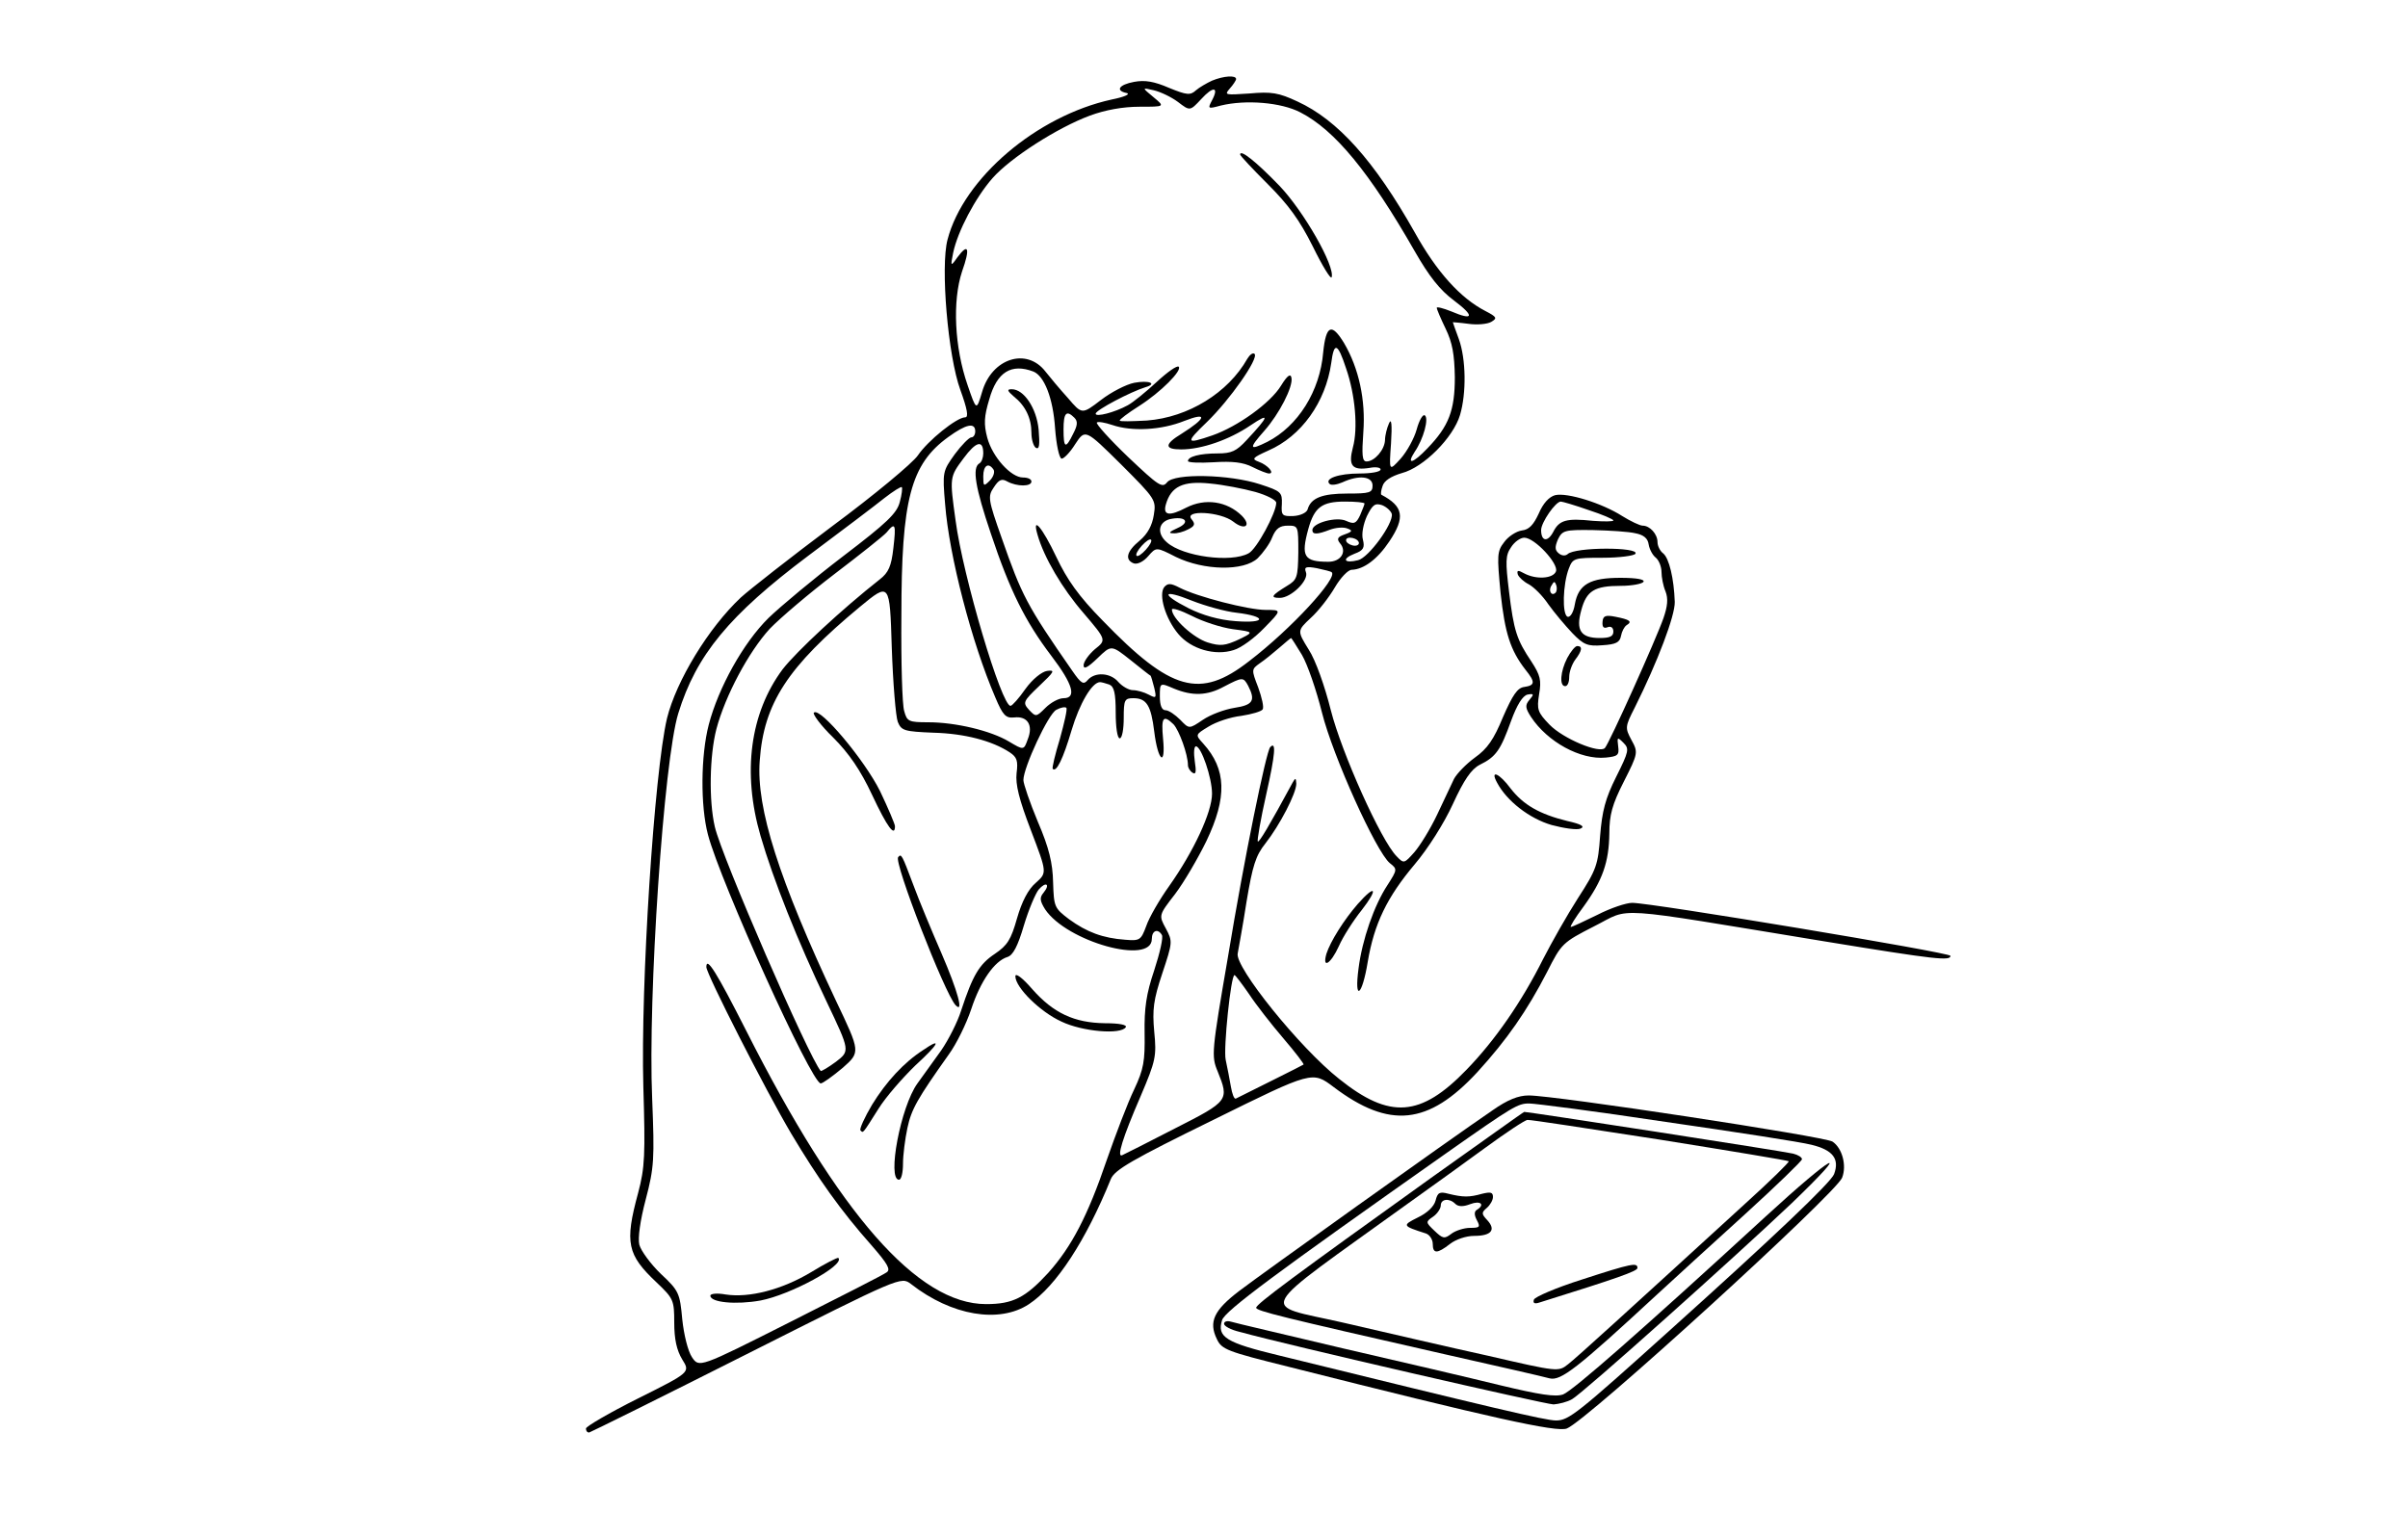
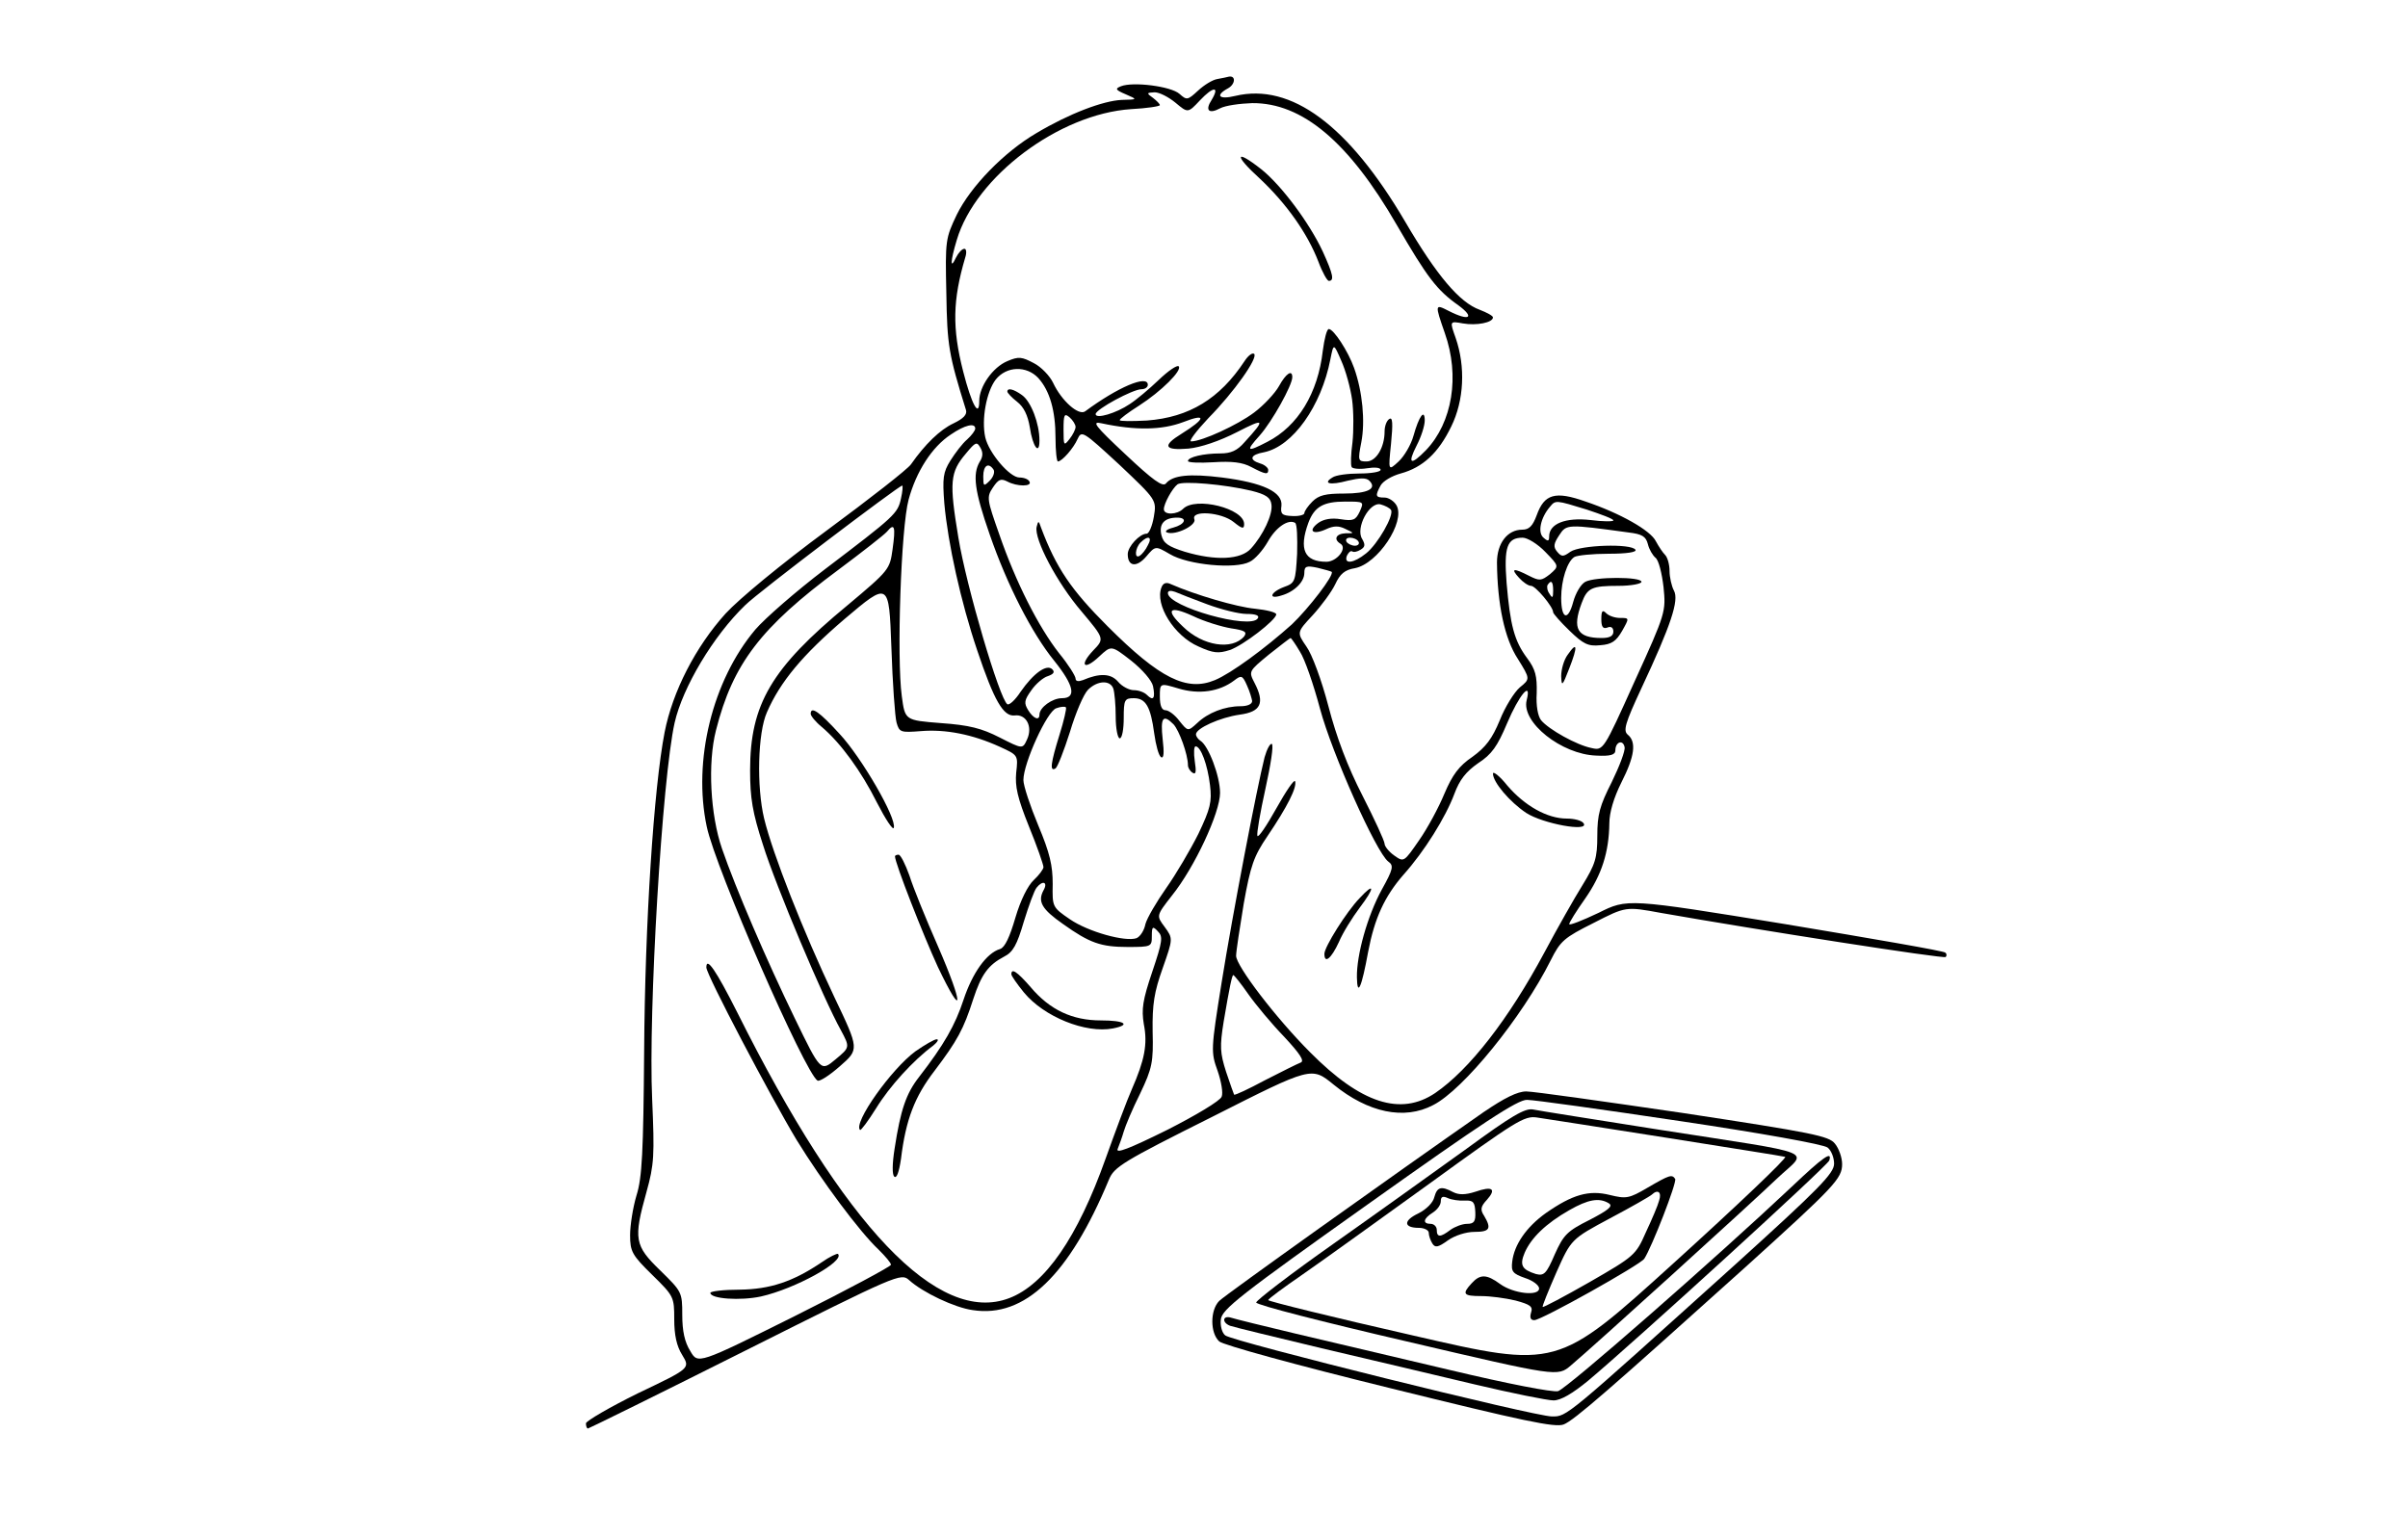
<svg xmlns="http://www.w3.org/2000/svg" version="1.0" width="600pt" height="383pt" viewBox="0 0 600 383" preserveAspectRatio="xMidYMid meet">
  <g transform="translate(0,383) scale(0.1,-0.1)" fill="#000000" stroke="none">
-     <path d="M3020 3629 c-13 -6 -32 -17 -40 -24 -14 -13 -23 -12 -67 6 -37 16 -60 20 -87 15 -38 -7 -48 -22 -18 -28 9 -3 -8 -10 -38 -16 -187 -41 -369 -196 -409 -349 -18 -67 1 -291 32 -375 17 -47 21 -68 12 -68 -21 0 -93 -58 -118 -95 -13 -19 -109 -99 -213 -176 -104 -78 -206 -158 -228 -178 -81 -76 -161 -208 -184 -301 -32 -136 -66 -665 -59 -918 5 -170 4 -201 -13 -265 -34 -125 -27 -154 46 -223 42 -40 44 -44 44 -100 0 -41 6 -69 20 -92 20 -32 20 -32 -110 -97 -72 -36 -130 -70 -130 -75 0 -6 3 -10 8 -10 4 1 180 88 392 195 385 194 385 194 410 175 101 -79 220 -99 294 -50 68 45 142 159 204 312 10 23 53 48 257 148 245 121 245 121 298 81 139 -105 236 -95 358 37 74 81 124 153 174 250 36 71 38 73 118 114 94 47 30 51 573 -38 281 -46 314 -49 314 -36 0 8 -745 132 -793 132 -15 0 -54 -13 -87 -30 -33 -16 -62 -30 -66 -30 -3 0 11 23 32 51 47 65 63 110 64 182 0 46 7 72 36 129 36 71 36 73 19 104 -16 30 -16 33 8 80 57 114 101 230 100 264 -2 58 -14 109 -29 121 -8 6 -14 19 -14 28 0 20 -19 41 -37 41 -7 0 -30 11 -51 24 -50 32 -137 59 -167 52 -15 -4 -30 -20 -41 -46 -13 -28 -24 -40 -42 -42 -14 -2 -34 -15 -44 -29 -18 -23 -18 -33 -9 -127 11 -100 24 -142 62 -191 25 -31 24 -39 -3 -43 -17 -2 -29 -20 -53 -75 -23 -56 -39 -79 -70 -101 -22 -16 -45 -40 -52 -53 -6 -13 -25 -53 -42 -89 -17 -36 -43 -78 -57 -94 -25 -28 -26 -29 -44 -10 -39 39 -137 258 -164 364 -15 60 -38 125 -55 151 -29 47 -29 47 5 79 19 17 46 52 60 76 14 24 33 44 42 44 30 1 64 26 94 71 40 60 35 87 -20 116 -2 1 -1 11 3 22 4 13 21 24 48 32 54 14 128 88 145 145 16 54 15 139 -3 189 -8 22 -15 41 -15 42 0 0 17 -1 39 -4 21 -3 47 -1 57 5 15 9 14 12 -15 27 -62 32 -121 97 -176 196 -101 179 -192 280 -292 326 -47 22 -65 25 -120 20 -60 -4 -63 -4 -49 12 9 10 16 21 16 24 0 10 -31 8 -60 -4z m-85 -53 c30 -23 30 -23 58 7 30 33 45 31 27 -3 -11 -21 -11 -22 22 -13 62 15 150 8 198 -17 86 -44 173 -150 285 -346 36 -63 63 -97 98 -123 52 -39 49 -51 -7 -27 -20 8 -36 12 -36 9 0 -4 10 -27 22 -52 17 -35 22 -64 23 -121 0 -83 -15 -122 -68 -177 -36 -38 -54 -43 -32 -9 22 32 36 84 25 91 -5 3 -14 -13 -20 -35 -6 -22 -24 -55 -40 -73 -29 -32 -29 -32 -24 38 3 48 1 64 -5 50 -5 -11 -10 -30 -10 -42 -1 -24 -26 -53 -46 -53 -11 0 -12 16 -8 73 6 80 -11 159 -48 222 -31 51 -45 45 -52 -23 -8 -97 -63 -184 -139 -223 -46 -23 -47 -17 -8 27 38 43 72 110 68 132 -2 12 -10 7 -26 -19 -26 -43 -108 -102 -171 -124 -67 -23 -68 -19 -14 33 57 55 130 159 119 170 -4 4 -12 -2 -18 -12 -48 -85 -147 -146 -250 -154 -38 -2 -68 -3 -68 0 0 3 21 19 48 36 55 35 108 89 99 98 -4 4 -28 -13 -55 -38 -27 -25 -59 -51 -72 -58 -33 -18 -80 -30 -80 -21 0 9 88 55 124 66 31 9 9 18 -28 11 -20 -4 -57 -23 -83 -43 -47 -36 -47 -36 -82 5 -20 22 -45 52 -56 66 -47 61 -134 33 -158 -51 -14 -47 -14 -47 -36 17 -33 95 -38 210 -14 283 21 59 16 73 -12 35 -16 -23 -17 -22 -10 12 11 53 55 137 98 186 45 51 162 126 243 156 38 14 82 22 123 22 64 0 64 0 35 24 -29 24 -29 24 1 17 17 -4 44 -17 60 -29z m419 -664 c23 -66 30 -150 17 -197 -12 -46 -2 -58 42 -51 15 3 27 1 27 -4 0 -6 -24 -10 -52 -10 -53 0 -89 -13 -75 -26 4 -4 18 -2 32 4 41 19 75 15 75 -8 0 -18 -7 -20 -63 -20 -63 0 -91 -11 -99 -40 -3 -8 -18 -15 -35 -16 -28 -1 -31 1 -29 30 1 29 -2 32 -54 49 -76 25 -214 28 -232 5 -12 -15 -21 -9 -97 63 -46 44 -81 83 -78 86 3 3 20 0 38 -6 49 -17 123 -13 180 10 59 23 55 7 -7 -32 -43 -26 -43 -39 -1 -39 51 0 120 24 173 60 49 33 47 24 -10 -37 -25 -27 -37 -33 -72 -33 -45 0 -74 -8 -74 -19 0 -4 29 -5 64 -3 46 3 74 0 97 -12 18 -9 36 -16 41 -16 15 0 -3 21 -25 29 -19 7 -17 10 23 28 83 36 143 121 157 218 7 54 16 51 37 -13z m-779 -8 c27 -11 49 -66 54 -142 3 -40 10 -73 16 -75 5 -1 21 15 34 36 25 38 25 38 114 -50 86 -86 88 -89 82 -126 -4 -26 -15 -47 -35 -64 -33 -27 -38 -48 -15 -57 9 -3 24 4 36 18 20 23 20 23 69 -2 70 -34 169 -36 204 -3 13 13 30 36 36 52 9 22 19 29 39 29 26 0 26 -1 26 -67 -1 -62 -3 -68 -28 -83 -39 -24 -43 -30 -18 -30 28 0 73 44 65 64 -5 13 0 15 27 10 19 -4 35 -8 37 -10 17 -13 -100 -141 -206 -222 -122 -95 -194 -75 -365 102 -59 60 -88 101 -115 158 -35 74 -61 104 -47 56 16 -57 62 -135 115 -196 57 -67 57 -67 28 -90 -15 -13 -28 -31 -28 -40 0 -11 10 -6 35 18 34 33 34 33 82 -5 26 -21 49 -39 50 -39 1 -1 5 -14 9 -30 6 -26 5 -27 -14 -17 -11 6 -29 11 -39 11 -10 0 -26 9 -36 20 -20 24 -59 26 -77 5 -10 -12 -16 -9 -38 23 -114 164 -126 188 -176 331 -34 96 -35 104 -20 126 13 20 20 23 34 15 24 -13 60 -13 60 0 0 6 -9 10 -21 10 -30 0 -76 51 -89 99 -9 34 -8 53 5 96 19 68 55 90 110 69z m102 -115 c9 -9 8 -19 -3 -40 -19 -39 -24 -36 -24 11 0 41 7 49 27 29z m-247 -34 c0 -8 -4 -15 -10 -15 -5 0 -24 -19 -41 -42 -30 -42 -31 -44 -24 -125 10 -128 66 -344 125 -481 19 -45 26 -52 47 -50 33 4 48 -19 34 -54 -10 -28 -10 -28 -47 -6 -45 27 -133 48 -201 48 -49 0 -53 2 -60 28 -5 15 -8 122 -7 237 0 291 23 378 117 446 44 32 67 37 67 14z m20 -55 c0 -10 -4 -22 -10 -25 -18 -11 -10 -60 29 -175 47 -141 85 -218 151 -305 54 -71 63 -105 30 -105 -12 0 -32 -11 -45 -24 -23 -23 -24 -23 -41 -5 -16 18 -15 21 26 60 37 35 40 40 19 37 -13 -2 -36 -20 -54 -45 -16 -23 -33 -42 -37 -42 -22 -2 -119 324 -137 462 -15 108 -15 108 20 155 31 42 49 47 49 12z m26 -41 c3 -6 -1 -18 -10 -27 -15 -15 -16 -14 -16 11 0 27 13 36 26 16z m652 -55 c28 -8 52 -20 52 -27 0 -25 -49 -116 -69 -126 -44 -24 -163 -8 -203 27 -26 22 -22 50 6 58 39 9 54 -7 20 -22 -20 -9 -24 -13 -11 -13 10 -1 27 4 38 10 16 8 18 13 8 25 -20 24 72 19 104 -6 29 -23 46 -10 21 15 -37 36 -91 44 -138 20 -42 -22 -59 -20 -51 8 13 45 43 59 110 52 33 -3 84 -13 113 -21z m-886 -25 c-7 -28 -32 -52 -141 -135 -72 -55 -156 -125 -186 -154 -63 -62 -125 -174 -149 -266 -20 -77 -21 -202 -2 -274 31 -118 258 -620 281 -620 5 0 30 18 55 39 44 39 44 39 -17 167 -142 302 -199 480 -190 598 10 143 69 234 250 384 74 61 74 61 79 -101 3 -89 10 -173 15 -186 9 -22 16 -24 89 -27 77 -2 146 -20 190 -49 18 -12 21 -21 17 -52 -3 -28 6 -65 36 -143 40 -105 40 -105 12 -130 -19 -16 -35 -47 -47 -89 -15 -53 -24 -67 -55 -88 -39 -26 -55 -53 -84 -141 -9 -29 -32 -74 -50 -100 -19 -26 -45 -63 -59 -82 -42 -58 -76 -240 -46 -240 6 0 10 18 10 40 0 21 5 61 11 89 10 47 25 73 103 183 19 26 44 77 56 113 23 70 58 120 90 130 14 4 26 27 41 78 12 40 29 80 37 90 18 21 30 14 12 -8 -10 -12 -9 -20 4 -41 54 -81 266 -140 266 -74 0 21 15 27 25 10 4 -6 -5 -45 -19 -88 -20 -59 -25 -95 -24 -157 1 -69 -2 -89 -26 -140 -16 -33 -46 -112 -68 -175 -48 -141 -88 -217 -146 -282 -57 -62 -88 -78 -155 -78 -170 0 -366 223 -598 682 -73 144 -99 186 -99 158 0 -17 148 -308 212 -416 67 -112 122 -190 200 -278 40 -46 48 -60 37 -67 -8 -6 -116 -61 -241 -124 -226 -114 -226 -114 -244 -87 -10 15 -20 56 -24 94 -6 65 -8 71 -53 113 -26 25 -50 58 -54 73 -4 16 2 60 16 113 21 80 22 100 16 251 -11 253 29 844 65 960 45 146 127 245 324 393 83 62 169 127 190 144 22 17 41 29 43 27 2 -2 0 -19 -5 -37z m1158 -4 c0 -2 -5 -15 -11 -29 -10 -21 -15 -23 -35 -14 -24 11 -84 -5 -84 -23 0 -12 13 -11 44 1 14 5 33 7 43 3 14 -5 13 -8 -7 -15 -17 -6 -20 -11 -11 -22 18 -21 2 -46 -29 -46 -61 0 -69 13 -50 82 15 54 34 68 91 68 27 0 49 -2 49 -5z m68 -26 c4 -24 -58 -109 -84 -115 -35 -9 -42 3 -9 16 22 8 26 15 21 35 -4 14 1 39 10 59 14 28 20 33 38 27 12 -5 22 -15 24 -22z m490 10 c34 -11 62 -23 62 -26 0 -3 -23 -3 -51 -1 -66 7 -84 2 -99 -28 -14 -26 -30 -23 -30 5 0 19 36 71 49 71 4 0 35 -9 69 -21z m-1732 -95 c-5 -45 -12 -61 -34 -78 -94 -74 -207 -179 -242 -224 -81 -109 -101 -257 -55 -415 32 -110 92 -261 165 -414 58 -122 58 -122 23 -149 -19 -14 -36 -24 -38 -23 -29 33 -247 534 -264 609 -15 65 -13 177 4 243 22 83 80 192 133 250 26 27 99 89 162 137 63 48 121 94 129 103 22 27 24 21 17 -39z m1849 37 c21 -4 31 -13 33 -28 2 -12 10 -27 18 -33 8 -7 14 -23 14 -36 0 -12 4 -34 10 -48 7 -18 5 -37 -5 -66 -18 -52 -135 -312 -146 -324 -13 -15 -104 23 -138 58 -30 31 -32 38 -26 76 6 35 3 47 -19 81 -37 55 -44 77 -56 175 -9 74 -9 90 5 110 8 13 23 24 33 24 26 0 86 -65 79 -84 -7 -18 -49 -21 -79 -5 -16 9 -19 8 -16 -3 3 -7 15 -18 27 -24 13 -7 35 -29 49 -50 15 -21 42 -53 60 -72 28 -29 38 -33 75 -30 33 2 43 7 46 23 2 11 8 23 14 27 15 9 8 14 -28 21 -25 5 -31 2 -32 -13 -1 -13 3 -17 13 -13 8 3 14 -1 14 -11 0 -12 -9 -16 -34 -16 -47 0 -60 19 -46 69 13 49 33 61 99 61 27 0 53 5 56 10 4 6 -17 10 -57 10 -76 0 -105 -16 -114 -66 -3 -19 -11 -33 -18 -31 -14 5 -12 81 3 120 10 26 13 27 85 27 41 0 78 5 81 10 11 17 -151 17 -169 -1 -6 -5 -15 -4 -22 2 -10 8 -10 16 -2 35 11 22 16 24 87 23 42 -1 90 -4 106 -8z m-1220 -41 c-10 -11 -20 -18 -23 -15 -3 3 3 14 13 25 10 11 20 18 23 15 3 -3 -3 -14 -13 -25z m530 20 c3 -5 -1 -10 -9 -10 -8 0 -18 5 -21 10 -3 6 1 10 9 10 8 0 18 -4 21 -10z m491 -127 c-10 -10 -19 5 -10 18 6 11 8 11 12 0 2 -7 1 -15 -2 -18z m-632 -155 c14 -24 36 -88 50 -144 27 -108 135 -347 169 -375 19 -15 19 -16 -6 -55 -33 -50 -63 -136 -72 -208 -11 -83 9 -69 23 17 16 95 48 161 117 243 33 39 73 102 95 150 28 61 46 87 67 98 41 20 52 37 78 109 15 41 29 63 41 66 16 3 17 1 5 -13 -11 -13 -11 -20 4 -43 41 -62 123 -107 186 -101 30 3 34 6 31 28 -3 23 -2 24 13 9 15 -15 14 -21 -18 -85 -27 -54 -35 -85 -40 -147 -5 -72 -9 -84 -55 -155 -27 -42 -66 -111 -87 -152 -53 -106 -120 -203 -191 -276 -114 -118 -191 -124 -317 -23 -99 78 -261 280 -253 313 2 12 13 70 22 129 15 90 23 115 47 145 36 46 77 125 77 149 -1 15 -2 15 -9 3 -58 -107 -84 -151 -87 -147 -2 2 7 55 21 117 23 102 25 134 10 118 -10 -10 -65 -278 -105 -521 -41 -238 -42 -249 -26 -287 29 -72 28 -74 -106 -142 -68 -35 -127 -65 -132 -67 -14 -6 1 43 46 147 38 89 40 100 34 161 -5 55 -2 79 20 145 26 78 26 80 9 112 -18 33 -18 33 23 86 22 29 57 89 78 132 52 109 50 179 -8 243 -20 22 -20 22 13 42 19 12 55 24 82 27 26 4 50 11 53 16 4 5 -2 30 -11 55 -17 44 -17 45 4 60 12 8 34 26 49 39 15 13 28 24 29 24 1 0 13 -19 27 -42z m-134 -77 c19 -37 12 -48 -34 -55 -25 -4 -60 -17 -79 -30 -34 -23 -34 -23 -56 0 -13 13 -29 24 -37 24 -9 0 -14 12 -14 34 0 35 0 35 35 20 46 -19 83 -18 125 5 46 24 48 24 60 2z m-346 3 c12 -5 16 -21 16 -70 0 -36 4 -64 10 -64 6 0 10 23 10 50 0 46 2 50 24 50 33 0 44 -18 52 -83 9 -74 29 -90 22 -18 -5 53 0 61 26 36 14 -15 36 -75 36 -102 0 -6 5 -15 12 -19 8 -5 9 3 5 29 -3 21 -2 37 3 37 13 0 40 -78 40 -118 0 -46 -46 -144 -106 -229 -25 -35 -51 -80 -58 -101 -13 -35 -16 -37 -52 -34 -56 4 -96 19 -140 51 -37 28 -38 31 -40 92 -1 48 -10 86 -38 151 -20 48 -36 95 -36 104 0 31 62 165 82 175 11 6 22 8 25 5 3 -3 -5 -37 -16 -77 -12 -39 -20 -73 -18 -75 9 -10 26 25 47 96 20 67 51 120 71 120 4 0 14 -3 23 -6z m348 -771 c17 -26 56 -76 86 -111 30 -35 52 -64 50 -65 -2 -2 -133 -67 -169 -85 -4 -1 -9 12 -12 30 -3 18 -9 48 -13 67 -6 28 13 211 22 211 2 0 18 -21 36 -47z" />
-     <path d="M3090 3445 c0 -3 31 -36 69 -74 51 -51 79 -89 112 -155 24 -49 45 -83 47 -77 9 27 -69 164 -130 228 -58 60 -98 92 -98 78z" />
-     <path d="M2526 2842 c29 -23 44 -54 44 -91 0 -16 5 -33 11 -37 9 -5 10 8 7 45 -5 54 -37 101 -67 101 -13 0 -11 -4 5 -18z" />
-     <path d="M2901 2367 c-15 -19 3 -79 35 -117 32 -38 92 -55 138 -40 18 5 52 30 76 55 44 45 44 45 4 45 -44 0 -171 33 -214 55 -23 12 -30 12 -39 2z m180 -64 c76 -9 75 -27 -2 -21 -42 3 -83 15 -117 32 -71 36 -66 49 8 19 33 -13 83 -27 111 -30z m-9 -41 c53 -7 53 -7 14 -26 -33 -15 -45 -17 -77 -7 -35 11 -89 60 -89 82 0 5 22 -2 50 -16 27 -14 73 -29 102 -33z" />
-     <path d="M2028 2054 c-4 -3 17 -32 48 -62 39 -39 68 -81 97 -143 38 -81 57 -106 57 -78 0 5 -17 45 -37 87 -38 77 -150 211 -165 196z" />
-     <path d="M2238 1694 c-12 -11 116 -340 143 -369 21 -22 6 34 -35 129 -24 55 -56 132 -70 170 -29 77 -30 79 -38 70z" />
-     <path d="M2530 1397 c0 -28 62 -89 115 -113 52 -25 148 -33 160 -14 4 6 -16 10 -52 10 -76 1 -128 25 -181 85 -25 29 -42 41 -42 32z" />
-     <path d="M2300 1213 c-48 -31 -92 -79 -127 -136 -19 -32 -32 -61 -29 -64 7 -7 4 -11 45 54 18 29 60 77 92 108 59 54 67 71 19 38z" />
-     <path d="M2020 659 c-72 -43 -153 -64 -212 -55 -22 4 -38 2 -38 -3 0 -17 64 -23 125 -12 74 14 211 88 194 106 -2 2 -33 -14 -69 -36z" />
-     <path d="M3905 2190 c-17 -33 -20 -70 -5 -70 6 0 10 10 10 23 0 13 7 32 15 43 17 22 19 34 5 34 -5 0 -16 -13 -25 -30z" />
-     <path d="M3730 1880 c24 -46 81 -90 136 -106 30 -8 63 -13 72 -9 12 5 3 11 -33 19 -69 17 -109 40 -141 81 -28 38 -52 48 -34 15z" />
-     <path d="M3383 1577 c-34 -39 -68 -93 -78 -124 -11 -39 11 -25 31 19 10 23 36 64 57 90 42 54 35 66 -10 15z" />
-     <path d="M3719 1063 c-110 -75 -576 -408 -631 -450 -63 -48 -77 -77 -56 -120 12 -26 25 -31 178 -69 507 -128 669 -164 694 -154 49 18 671 586 686 625 12 31 0 74 -24 90 -21 13 -691 115 -757 115 -26 0 -53 -11 -90 -37z m432 -29 c173 -25 336 -50 363 -57 53 -13 70 -35 56 -73 -8 -21 -151 -157 -409 -389 -231 -208 -252 -225 -284 -225 -26 0 -157 31 -690 162 -133 32 -155 46 -142 88 7 23 134 117 560 417 165 116 177 123 205 123 15 0 169 -20 341 -46z" />
-     <path d="M3565 894 c-339 -243 -435 -314 -435 -323 0 -8 61 -23 470 -116 129 -29 247 -56 261 -60 28 -7 68 24 269 210 42 39 140 128 218 199 78 71 142 133 142 137 0 5 -10 11 -22 14 -24 6 -665 105 -670 104 -2 0 -106 -75 -233 -165z m570 96 c175 -28 320 -52 322 -54 2 -2 -47 -50 -110 -107 -292 -267 -418 -382 -440 -399 -24 -19 -25 -19 -198 21 -96 21 -259 59 -363 83 -210 48 -227 16 164 298 52 37 138 99 190 137 52 38 100 70 106 70 6 1 154 -22 329 -49z" />
-     <path d="M3577 838 c-4 -15 -21 -31 -44 -42 -40 -20 -39 -21 20 -40 9 -3 17 -15 17 -26 0 -25 11 -25 43 0 14 11 40 20 60 20 43 0 55 15 33 39 -15 16 -15 19 -1 31 8 7 15 19 15 27 0 12 -6 13 -27 8 -32 -9 -47 -9 -84 0 -22 6 -27 3 -32 -17z m49 -8 c7 -7 19 -8 37 -1 26 10 38 -1 17 -14 -7 -4 -7 -13 0 -26 9 -17 7 -19 -17 -19 -15 0 -37 -7 -47 -15 -17 -13 -21 -12 -42 8 -22 21 -22 22 -3 35 10 7 19 20 19 28 0 16 21 19 36 4z" />
-     <path d="M3941 641 c-63 -20 -117 -43 -119 -50 -3 -9 2 -11 14 -7 192 60 244 78 244 86 0 14 -13 12 -139 -29z" />
-     <path d="M4398 797 c-306 -281 -478 -432 -503 -442 -19 -7 -58 -1 -158 23 -73 18 -249 59 -392 92 -143 34 -268 63 -277 66 -10 3 -18 1 -18 -5 0 -6 17 -15 38 -20 123 -34 764 -181 783 -181 13 1 34 6 46 13 26 14 408 356 548 489 157 151 105 123 -67 -35z" />
+     <path d="M3033 3633 c-12 -2 -33 -15 -48 -29 -26 -24 -28 -24 -46 -8 -21 19 -116 31 -146 19 -15 -6 -14 -9 12 -20 30 -13 30 -13 -10 -14 -46 -2 -131 -34 -213 -83 -80 -47 -163 -132 -198 -203 -28 -59 -29 -63 -26 -196 2 -130 6 -153 49 -291 3 -11 -6 -21 -31 -33 -34 -16 -71 -52 -106 -102 -8 -12 -103 -86 -210 -165 -114 -84 -219 -171 -252 -207 -75 -83 -132 -194 -152 -296 -27 -139 -49 -475 -51 -795 -2 -251 -5 -315 -19 -359 -9 -30 -16 -75 -16 -99 0 -41 5 -50 55 -99 54 -53 55 -55 55 -111 0 -39 6 -67 20 -89 20 -33 20 -33 -110 -95 -71 -35 -129 -69 -130 -75 0 -7 2 -13 5 -13 2 0 179 87 392 194 379 190 388 194 408 176 34 -31 114 -69 159 -75 129 -20 240 87 339 325 13 32 34 45 260 158 245 124 245 124 300 79 86 -70 176 -89 248 -51 75 38 222 219 293 361 24 48 33 56 107 93 80 41 80 41 167 25 245 -43 706 -115 710 -110 3 3 3 8 -1 11 -3 4 -183 35 -399 71 -393 64 -393 64 -465 28 -40 -19 -73 -32 -73 -28 0 4 18 33 40 64 41 59 59 115 60 187 0 27 11 64 30 102 33 65 38 101 16 119 -12 10 -7 28 34 116 74 158 94 219 81 243 -6 11 -11 34 -11 49 0 16 -5 34 -11 40 -6 6 -16 21 -23 34 -13 27 -89 70 -175 99 -76 27 -103 19 -122 -34 -10 -27 -19 -36 -36 -36 -37 0 -63 -34 -63 -82 1 -104 19 -190 52 -240 31 -50 31 -50 5 -71 -14 -12 -37 -49 -50 -82 -19 -46 -35 -67 -68 -91 -34 -23 -50 -45 -70 -92 -14 -34 -42 -86 -63 -116 -38 -55 -38 -55 -62 -38 -13 9 -24 23 -24 29 0 7 -25 61 -55 120 -37 72 -65 146 -85 223 -17 65 -41 130 -55 149 -24 35 -24 35 16 78 21 23 47 58 56 77 12 26 24 36 49 40 57 11 126 115 104 156 -6 11 -20 20 -30 20 -23 0 -24 4 -10 30 6 11 28 24 50 30 55 15 94 51 126 117 32 65 36 149 11 221 -15 42 -15 42 18 36 34 -6 75 2 75 15 0 4 -15 12 -33 19 -50 18 -107 85 -186 220 -141 240 -284 346 -423 313 -41 -10 -51 1 -18 19 18 10 20 32 2 29 -4 -1 -17 -4 -29 -6z m-14 -52 c-17 -26 -7 -36 21 -21 13 7 49 12 80 13 125 1 241 -97 360 -303 76 -131 100 -163 154 -201 42 -31 27 -40 -24 -14 -35 18 -35 17 -10 -55 38 -107 19 -223 -47 -292 -38 -39 -47 -35 -23 12 11 21 20 49 20 62 0 30 -14 12 -28 -38 -6 -22 -23 -51 -37 -64 -26 -24 -26 -24 -19 44 5 51 4 67 -4 62 -7 -4 -12 -18 -12 -31 0 -40 -21 -75 -45 -75 -21 0 -22 2 -13 48 10 52 3 126 -18 185 -15 42 -51 97 -63 97 -5 0 -11 -24 -15 -54 -12 -106 -62 -188 -138 -227 -52 -27 -55 -24 -19 16 31 35 81 125 81 145 0 20 -16 9 -33 -22 -10 -18 -38 -48 -62 -66 -41 -31 -130 -72 -157 -72 -7 0 13 26 43 58 64 65 124 150 114 160 -4 4 -15 -4 -24 -18 -62 -94 -138 -140 -243 -148 -38 -2 -68 -2 -68 1 0 3 21 19 48 36 56 36 108 88 99 98 -4 4 -26 -11 -50 -34 -23 -22 -55 -49 -72 -60 -34 -23 -85 -38 -85 -25 0 12 93 62 114 62 9 0 16 5 16 11 0 26 -75 -6 -156 -66 -16 -12 -59 26 -80 71 -8 17 -30 40 -48 49 -30 16 -38 17 -66 5 -36 -15 -70 -63 -70 -99 0 -44 -19 -9 -40 73 -28 109 -26 179 5 284 4 12 3 22 -2 22 -6 0 -15 -10 -21 -22 -15 -32 -14 -9 2 44 47 158 255 314 434 326 39 2 72 7 72 10 0 3 -8 11 -17 18 -17 12 -16 13 4 14 12 0 35 -12 52 -26 31 -26 31 -26 61 6 33 35 50 36 29 1z m350 -747 c4 -29 4 -77 1 -106 -4 -29 -5 -57 -2 -62 2 -4 20 -6 38 -3 19 3 34 2 34 -4 0 -5 -24 -9 -52 -9 -29 0 -60 -4 -68 -10 -25 -15 -6 -20 38 -8 30 7 46 8 54 0 20 -20 -4 -32 -63 -32 -46 0 -63 -4 -79 -20 -11 -11 -20 -24 -20 -29 0 -4 -13 -8 -30 -7 -26 1 -30 5 -27 26 3 34 -46 57 -148 70 -81 10 -123 6 -140 -15 -8 -9 -32 8 -100 72 -78 73 -86 84 -60 78 84 -18 150 -17 203 3 59 23 57 9 -4 -29 -49 -30 -43 -42 17 -37 31 3 78 19 121 41 70 36 72 33 19 -25 -18 -21 -34 -28 -60 -28 -42 0 -81 -9 -81 -19 0 -4 29 -5 63 -3 46 3 73 0 95 -12 36 -19 42 -19 42 -7 0 5 -9 13 -20 16 -29 9 -25 22 10 28 71 15 142 114 165 232 8 40 8 40 27 -4 11 -24 23 -68 27 -97z m-782 54 c29 -32 43 -82 43 -149 0 -33 3 -59 6 -59 10 0 39 33 49 56 10 22 14 19 104 -64 93 -88 93 -88 86 -130 -4 -23 -12 -42 -18 -42 -17 0 -47 -32 -47 -51 0 -31 22 -34 46 -6 23 27 23 27 59 6 45 -27 164 -38 199 -19 13 6 33 29 45 50 20 36 51 57 68 47 5 -3 6 -38 5 -77 -4 -70 -5 -73 -33 -83 -34 -13 -40 -32 -6 -21 32 9 57 34 57 56 0 17 5 19 33 13 17 -4 34 -9 35 -10 8 -7 -58 -92 -99 -131 -67 -60 -151 -122 -192 -139 -70 -29 -137 4 -267 134 -91 91 -128 145 -166 246 -6 18 -7 18 -11 2 -7 -30 51 -140 112 -211 57 -68 57 -68 29 -97 -36 -38 -23 -51 15 -15 30 28 30 28 79 -10 29 -23 52 -50 55 -64 6 -30 1 -38 -15 -22 -7 7 -21 12 -33 12 -11 0 -29 9 -39 21 -18 21 -46 22 -88 4 -11 -4 -18 -3 -18 4 0 6 -18 35 -41 63 -51 65 -108 177 -149 296 -31 88 -32 93 -16 117 14 21 20 23 36 15 24 -13 63 -13 55 0 -3 6 -14 10 -25 10 -24 0 -76 61 -85 100 -10 45 3 114 26 144 27 34 77 35 106 4z m93 -122 c0 -6 -7 -20 -15 -30 -14 -18 -15 -17 -15 23 0 38 2 42 15 31 8 -7 15 -18 15 -24z m-250 -4 c0 -5 -9 -17 -20 -27 -12 -10 -30 -34 -42 -53 -18 -29 -20 -43 -15 -107 9 -99 41 -245 82 -366 42 -125 65 -165 93 -162 29 4 46 -28 31 -60 -11 -24 -11 -24 -68 5 -45 23 -76 31 -147 36 -89 7 -89 7 -97 67 -13 96 -2 420 17 490 19 70 58 131 105 162 35 24 61 30 61 15z m11 -83 c-18 -31 -13 -72 25 -181 44 -127 105 -246 161 -315 49 -61 56 -93 19 -93 -24 0 -56 -23 -56 -41 0 -16 -15 -10 -28 11 -11 18 -10 25 8 50 11 16 30 32 41 35 14 5 18 10 11 17 -14 14 -47 -10 -79 -56 -13 -20 -28 -34 -33 -31 -19 12 -102 293 -122 415 -23 139 -21 163 19 210 24 29 27 30 36 14 7 -12 6 -23 -2 -35z m35 -20 c3 -6 -1 -18 -10 -27 -15 -15 -16 -14 -16 11 0 27 13 36 26 16z m642 -52 c36 -9 48 -17 50 -34 4 -25 -21 -77 -51 -110 -25 -28 -88 -31 -165 -8 -41 13 -53 21 -58 41 -7 28 7 44 39 44 27 0 20 -17 -10 -25 -16 -4 -22 -10 -15 -12 21 -8 74 18 68 33 -9 23 67 18 98 -7 21 -17 26 -18 26 -5 0 39 -121 69 -152 38 -15 -15 -48 -16 -48 -1 0 14 21 52 34 62 13 9 117 0 184 -16z m-873 -19 c-8 -38 -15 -44 -190 -177 -71 -54 -149 -122 -173 -150 -107 -127 -156 -327 -121 -491 22 -105 245 -614 276 -633 5 -3 30 13 56 36 48 42 48 42 -14 172 -78 165 -153 355 -175 445 -19 79 -16 214 7 265 33 76 89 143 193 232 111 94 111 94 117 -69 3 -90 9 -175 13 -189 7 -24 10 -25 61 -21 61 5 128 -8 196 -39 46 -21 46 -21 41 -65 -3 -34 3 -62 32 -134 20 -49 36 -95 36 -101 0 -5 -11 -20 -24 -32 -15 -14 -33 -50 -46 -94 -14 -48 -26 -74 -38 -78 -34 -10 -69 -60 -91 -126 -21 -64 -49 -113 -111 -193 -32 -41 -46 -81 -61 -179 -6 -38 -6 -64 -1 -69 6 -6 12 10 17 44 12 98 34 155 84 220 56 74 72 103 96 178 20 61 37 85 77 106 22 11 32 29 49 87 12 39 26 78 32 85 15 19 29 14 17 -7 -15 -28 -4 -47 49 -84 66 -47 94 -57 161 -57 59 0 60 1 60 27 0 24 2 26 15 12 13 -13 12 -24 -14 -101 -24 -71 -27 -93 -21 -130 10 -50 2 -90 -30 -163 -12 -27 -41 -105 -65 -172 -70 -197 -151 -314 -240 -348 -177 -68 -411 177 -678 712 -53 105 -77 140 -77 112 0 -18 160 -322 225 -430 62 -101 157 -229 204 -273 17 -17 31 -33 31 -38 0 -4 -108 -62 -240 -128 -241 -120 -241 -120 -260 -87 -14 22 -20 50 -20 90 0 57 -1 58 -55 111 -64 62 -67 78 -34 196 19 68 20 91 14 230 -10 218 25 801 56 939 20 88 96 216 176 293 32 32 382 297 391 298 2 0 1 -15 -3 -32z m1143 -33 c-10 -21 -16 -24 -47 -19 -24 4 -43 0 -56 -9 -27 -20 -14 -31 19 -16 19 9 32 9 48 1 23 -11 23 -11 1 -11 -24 -1 -31 -15 -13 -26 18 -11 -9 -45 -35 -45 -55 0 -69 31 -45 97 15 40 37 53 92 53 47 0 47 0 36 -25z m78 4 c8 -13 -33 -85 -62 -108 -31 -25 -56 -28 -48 -6 4 8 9 13 13 11 4 -3 13 -1 21 4 12 7 12 13 4 27 -17 27 18 93 46 86 11 -3 23 -9 26 -14z m488 1 c36 -12 66 -23 66 -27 0 -3 -26 -3 -57 1 -62 7 -103 -9 -103 -41 0 -12 -3 -13 -14 -3 -15 12 -8 49 16 77 14 17 14 17 92 -7z m-1730 -99 c-7 -50 -8 -52 -113 -140 -189 -156 -242 -246 -242 -411 0 -69 6 -105 32 -185 32 -103 152 -387 194 -462 23 -43 23 -43 -13 -73 -37 -31 -37 -31 -102 103 -69 142 -147 323 -181 422 -29 84 -36 213 -15 295 42 166 112 257 305 400 59 44 114 87 121 95 19 23 22 13 14 -44z m1834 42 c34 -4 43 -10 48 -29 3 -13 12 -28 19 -34 8 -6 16 -39 20 -73 6 -61 6 -64 -72 -235 -78 -173 -78 -173 -108 -166 -36 7 -106 46 -125 69 -8 10 -13 36 -11 68 1 42 -3 59 -24 87 -32 43 -42 82 -51 187 -7 90 1 113 40 113 12 0 38 -16 57 -36 34 -35 34 -35 11 -55 -22 -17 -26 -17 -52 -4 -39 20 -47 19 -25 -5 10 -11 23 -20 30 -20 11 0 55 -52 55 -66 0 -3 18 -24 41 -46 34 -33 46 -39 76 -36 29 2 40 10 55 36 18 32 18 32 -5 32 -13 0 -28 5 -35 12 -9 9 -12 6 -12 -15 0 -19 4 -25 15 -21 9 4 15 0 15 -10 0 -11 -9 -16 -29 -16 -61 0 -74 23 -50 87 14 38 25 43 92 43 31 0 57 5 57 10 0 13 -116 13 -140 0 -11 -6 -24 -28 -30 -50 -13 -49 -30 -43 -30 10 0 44 15 91 33 102 7 4 45 8 85 8 46 0 71 4 67 10 -10 16 -137 12 -162 -5 -18 -13 -22 -13 -33 0 -10 12 -9 20 5 41 18 28 20 28 173 7z m-1198 -32 c-5 -11 -15 -23 -20 -26 -14 -9 -12 19 2 33 19 19 30 14 18 -7z m525 9 c3 -5 -1 -10 -9 -10 -8 0 -18 5 -21 10 -3 6 1 10 9 10 8 0 18 -4 21 -10z m485 -122 c0 -18 -2 -20 -9 -8 -6 8 -7 18 -5 22 9 14 14 9 14 -14z m-631 -152 c12 -18 34 -82 50 -142 30 -112 140 -358 170 -381 14 -10 13 -18 -16 -70 -36 -66 -63 -163 -62 -219 1 -50 12 -24 28 64 16 84 41 138 88 192 52 58 105 143 127 202 13 35 29 55 59 76 34 22 48 42 72 99 30 71 62 109 49 58 -14 -55 87 -135 173 -138 36 -2 48 2 48 13 0 21 19 28 23 8 2 -9 -13 -48 -32 -87 -30 -59 -36 -81 -36 -134 0 -55 -5 -71 -37 -123 -20 -32 -63 -108 -95 -168 -89 -166 -187 -292 -272 -350 -86 -58 -185 -26 -311 101 -86 86 -185 216 -185 241 0 11 9 69 19 130 17 95 25 118 59 168 50 74 74 122 69 137 -2 6 -23 -25 -47 -68 -24 -43 -45 -74 -47 -68 -2 6 7 58 20 117 13 59 21 109 16 112 -4 2 -12 -12 -18 -33 -19 -75 -80 -392 -107 -561 -27 -168 -27 -174 -10 -221 9 -26 14 -55 10 -64 -3 -10 -65 -47 -136 -83 -95 -47 -129 -60 -123 -47 4 10 11 29 15 43 4 14 22 57 41 95 30 63 33 78 31 154 -1 69 4 99 25 158 26 74 26 74 5 103 -21 28 -21 28 18 78 57 71 120 207 120 256 0 42 -29 118 -49 130 -6 4 -11 11 -11 16 0 15 60 42 109 49 53 7 63 29 37 79 -15 29 -15 29 36 71 28 22 52 41 54 41 1 0 12 -15 23 -34z m-119 -123 c0 -8 -12 -13 -29 -13 -39 0 -81 -16 -108 -42 -23 -21 -23 -21 -44 5 -11 15 -27 27 -35 27 -9 0 -14 11 -14 34 0 34 0 34 47 20 50 -15 101 -8 138 20 18 14 21 13 32 -12 7 -15 12 -33 13 -39z m-346 31 c3 -9 6 -40 6 -70 0 -30 5 -54 10 -54 6 0 10 23 10 50 0 46 2 50 25 50 30 0 42 -21 51 -88 4 -29 11 -55 17 -59 7 -4 8 11 4 45 -6 54 1 63 27 37 14 -15 36 -75 36 -102 0 -6 5 -15 12 -19 8 -5 9 3 5 29 -3 21 -2 37 2 37 13 0 30 -46 36 -97 5 -41 1 -58 -29 -121 -20 -40 -56 -101 -80 -135 -24 -34 -48 -75 -52 -90 -3 -16 -13 -31 -22 -35 -28 -10 -121 16 -166 47 -44 30 -44 31 -43 88 0 46 -7 77 -36 146 -20 48 -37 99 -37 113 0 42 59 172 82 179 11 4 22 5 24 2 2 -2 -5 -33 -16 -68 -22 -71 -25 -93 -10 -84 5 3 21 44 36 91 14 47 34 94 45 105 23 23 55 25 63 3z m336 -761 c19 -27 59 -75 90 -107 39 -42 51 -60 41 -64 -8 -3 -48 -23 -89 -44 -41 -22 -75 -38 -77 -36 -1 2 -10 27 -20 57 -15 47 -16 63 -6 125 15 89 21 116 24 116 2 0 19 -21 37 -47z" />
+     <path d="M3139 3385 c67 -63 119 -137 146 -207 10 -27 22 -48 26 -48 14 0 11 16 -15 73 -33 71 -103 165 -153 205 -66 52 -69 36 -4 -23z" />
+     <path d="M2510 2854 c0 -3 11 -15 24 -25 17 -13 27 -34 32 -64 7 -48 24 -71 24 -33 0 43 -21 97 -43 113 -22 16 -37 19 -37 9z" />
+     <path d="M2894 2366 c-17 -43 32 -121 92 -147 37 -17 50 -18 78 -9 33 11 116 75 116 89 0 5 -24 11 -53 14 -45 4 -150 35 -209 61 -12 6 -20 3 -24 -8z m114 -42 c35 -13 79 -24 98 -24 23 0 33 -4 28 -11 -18 -29 -224 29 -224 63 0 6 7 7 18 3 9 -4 45 -18 80 -31z m60 -60 c34 -5 40 -9 32 -20 -30 -35 -103 -24 -152 24 -46 43 -35 54 24 27 29 -14 72 -27 96 -31z" />
+     <path d="M2020 2051 c0 -5 12 -20 28 -33 47 -40 98 -110 137 -188 21 -41 40 -70 42 -63 8 23 -80 175 -135 234 -51 56 -72 70 -72 50z" />
+     <path d="M2230 1696 c0 -17 71 -198 107 -276 65 -136 64 -95 0 52 -30 68 -62 147 -71 176 -10 28 -22 52 -27 52 -5 0 -9 -2 -9 -4z" />
+     <path d="M2520 1402 c0 -4 14 -24 31 -45 50 -61 154 -103 222 -90 46 9 30 20 -30 20 -71 0 -127 26 -175 83 -34 39 -48 48 -48 32z" />
+     <path d="M2281 1210 c-60 -44 -156 -179 -138 -196 2 -2 20 22 40 54 33 54 93 120 142 156 11 9 15 16 9 16 -6 0 -30 -14 -53 -30z" />
+     <path d="M2047 684 c-71 -48 -128 -67 -204 -68 -40 0 -73 -4 -73 -8 0 -15 75 -20 126 -9 85 19 210 88 192 106 -2 2 -21 -7 -41 -21z" />
+     <path d="M3906 2198 c-9 -12 -16 -36 -16 -53 1 -27 3 -25 20 19 22 56 20 69 -4 34z" />
+     <path d="M3720 1902 c0 -21 41 -70 83 -98 42 -27 157 -48 143 -26 -4 7 -23 12 -42 12 -49 0 -105 32 -148 82 -19 24 -36 37 -36 30z" />
+     <path d="M3388 1592 c-33 -34 -88 -122 -88 -139 0 -26 17 -12 36 29 10 24 34 62 52 86 38 50 38 65 0 24z" />
+     <path d="M3696 1058 c-225 -157 -643 -455 -658 -470 -23 -23 -23 -80 0 -101 10 -9 192 -59 424 -116 336 -83 412 -99 434 -91 26 10 114 87 454 393 222 201 240 220 240 256 0 16 -8 39 -18 51 -15 19 -55 27 -377 76 -198 29 -374 54 -392 54 -22 0 -54 -16 -107 -52z m491 -22 c195 -29 359 -58 367 -66 9 -7 16 -25 16 -40 0 -24 -36 -61 -247 -252 -425 -383 -418 -378 -456 -378 -43 0 -796 187 -814 202 -8 6 -13 24 -11 40 3 25 47 60 368 288 284 202 372 260 395 259 17 0 188 -24 382 -53z" />
+     <path d="M3654 967 c-78 -56 -227 -163 -332 -237 -105 -74 -191 -140 -192 -146 0 -6 168 -49 375 -97 376 -88 376 -88 409 -60 56 47 447 402 515 467 76 72 113 57 -297 121 -158 25 -298 47 -312 50 -20 4 -54 -16 -166 -98z m496 28 c157 -25 291 -46 298 -48 7 -1 -118 -120 -278 -265 -290 -263 -290 -263 -650 -180 -198 45 -360 85 -360 88 0 3 38 31 83 62 45 31 188 134 317 227 218 158 238 171 270 166 19 -3 163 -25 320 -50z" />
+     <path d="M4105 870 c-46 -27 -53 -28 -94 -18 -52 13 -93 1 -159 -45 -49 -35 -79 -79 -84 -121 -3 -25 1 -30 32 -41 19 -6 35 -18 35 -26 0 -20 -64 -13 -97 11 -34 25 -50 25 -71 2 -25 -27 -21 -32 24 -32 22 0 60 -5 85 -11 37 -10 44 -15 39 -30 -4 -13 -1 -19 8 -19 18 0 264 138 274 153 19 29 82 191 77 199 -8 12 -14 10 -69 -22z m29 -32 c-3 -12 -18 -47 -33 -79 -25 -57 -29 -60 -140 -124 -63 -36 -116 -64 -117 -62 -2 1 14 40 34 86 37 83 37 83 134 135 53 28 100 55 104 59 15 14 25 6 18 -15z m-125 -7 c11 -7 -2 -17 -48 -41 -56 -28 -65 -37 -87 -86 -21 -49 -27 -54 -47 -49 -35 11 -41 22 -28 53 16 37 53 73 111 106 47 27 75 32 99 17z" />
+     <path d="M3574 847 c-3 -14 -20 -31 -40 -41 -38 -18 -37 -36 2 -36 13 0 24 -6 24 -12 0 -7 4 -19 9 -27 7 -11 14 -10 39 8 17 12 45 21 66 21 38 0 43 8 24 40 -10 15 -9 23 7 40 24 27 14 35 -29 20 -25 -8 -41 -8 -55 -1 -30 16 -40 13 -47 -12z m76 -9 c21 1 25 -4 26 -29 1 -23 -3 -29 -21 -29 -11 0 -30 -7 -41 -15 -25 -19 -34 -19 -34 0 0 8 -7 15 -15 15 -21 0 -19 13 5 28 11 7 20 19 20 28 0 12 5 14 18 8 9 -4 28 -7 42 -6z" />
+     <path d="M4465 873 c-189 -178 -561 -504 -583 -510 -14 -3 -123 18 -266 52 -132 31 -306 72 -386 91 -80 19 -153 37 -162 40 -22 7 -24 -12 -3 -20 8 -3 111 -28 228 -56 116 -27 288 -68 381 -90 93 -22 182 -40 197 -40 18 0 47 17 86 49 118 99 597 536 601 549 8 25 -15 9 -93 -65z" />
  </g>
</svg>
